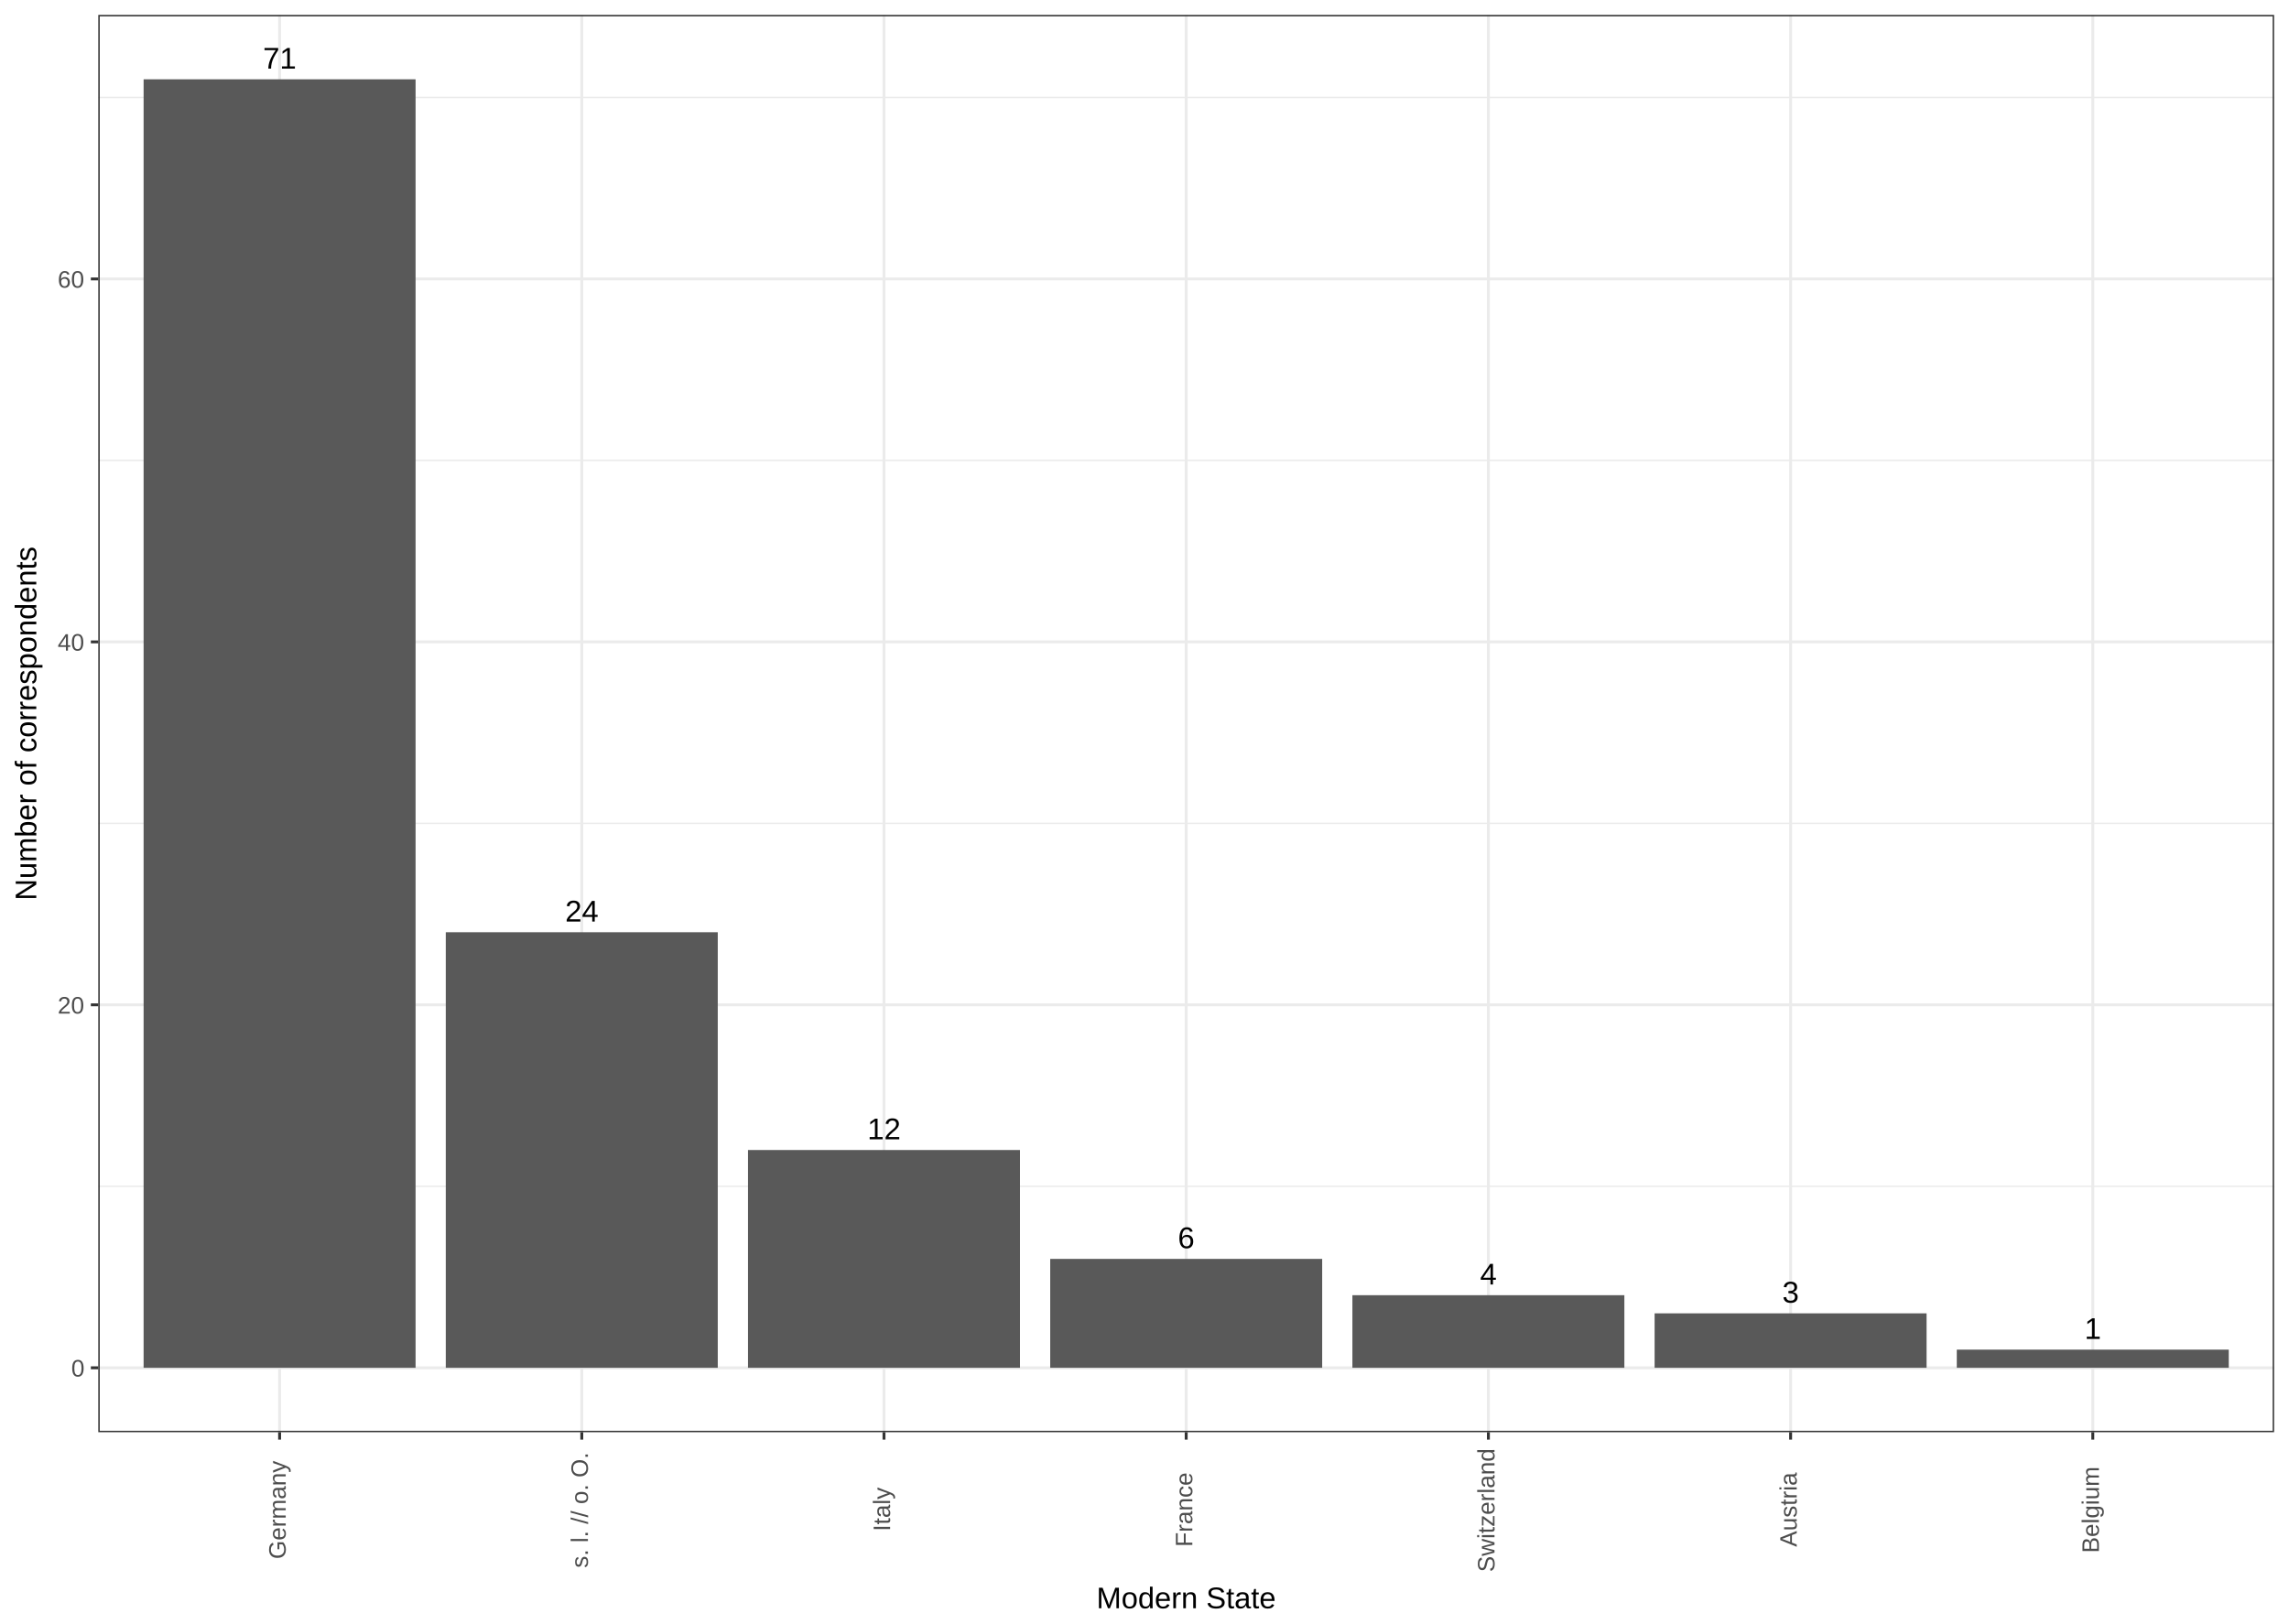
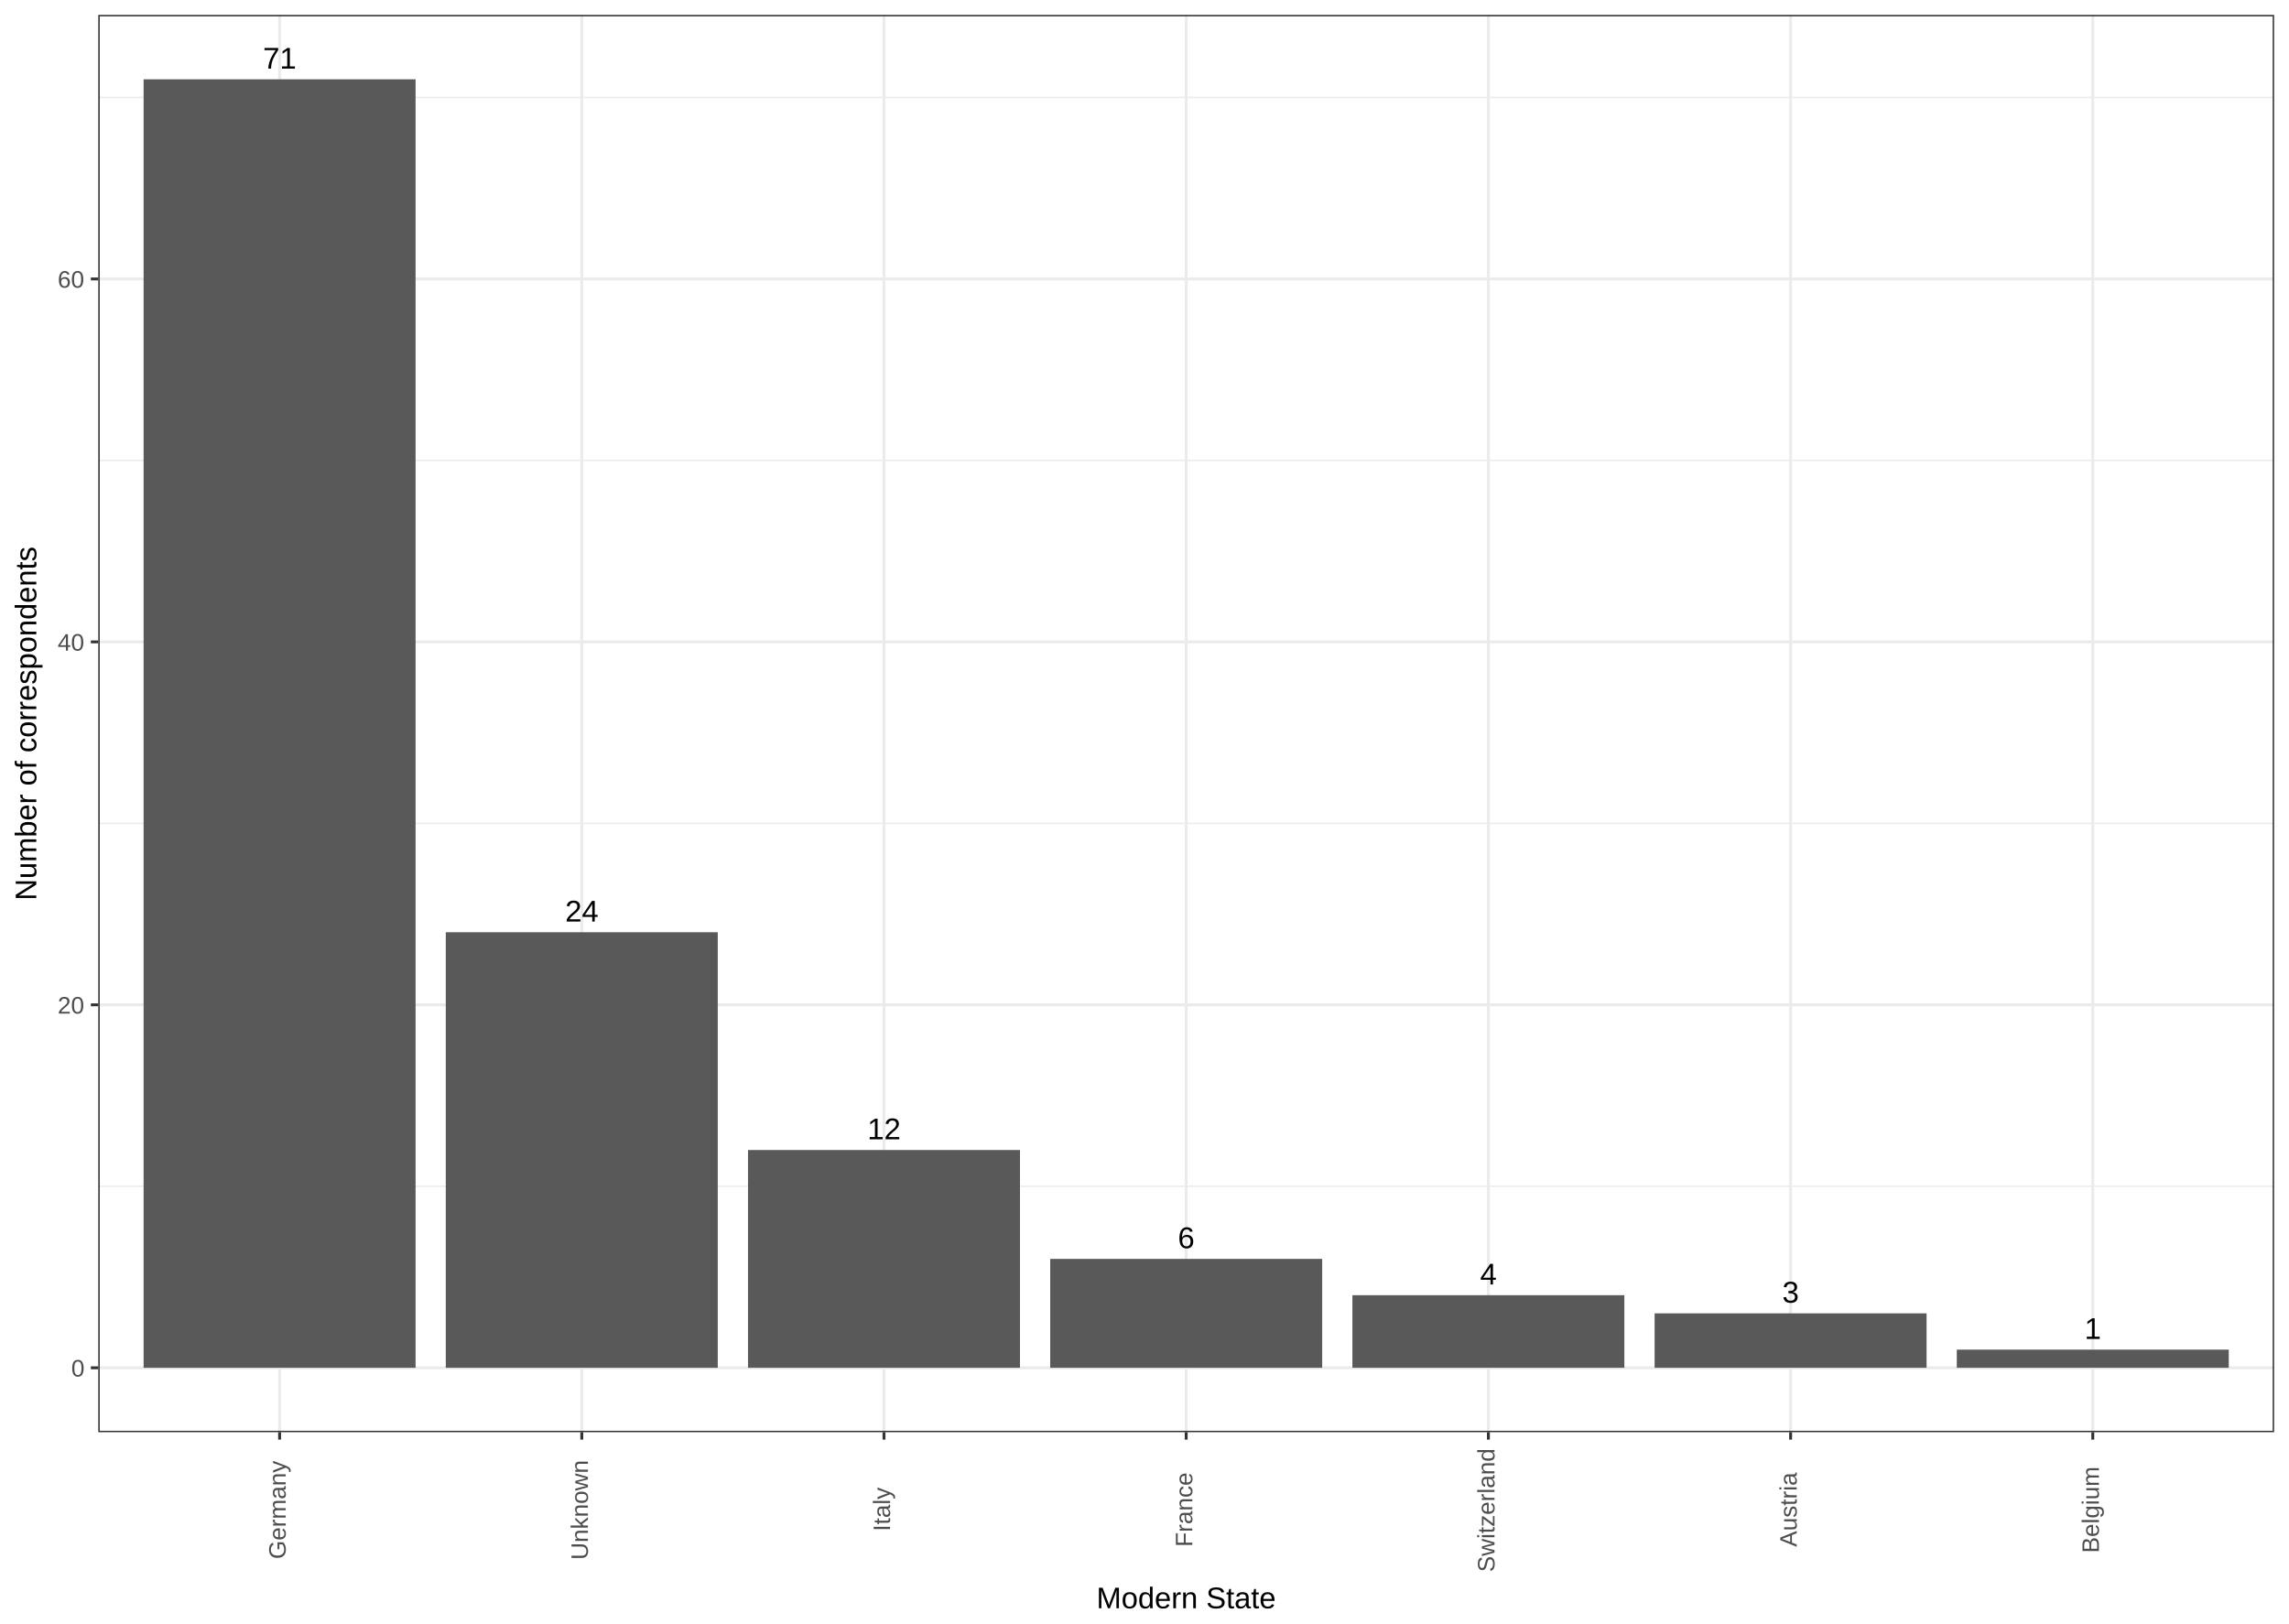
<svg xmlns="http://www.w3.org/2000/svg" viewBox="0 0 842.40 597.60">
  <defs>
    <style type="text/css">
    line, polyline, path, rect, circle {
      fill: none;
      stroke: #000000;
      stroke-linecap: round;
      stroke-linejoin: round;
      stroke-miterlimit: 10.00;
    }
  </style>
  </defs>
  <rect width="100%" height="100%" style="stroke: none; fill: #FFFFFF;" />
  <rect x="0.00" y="-0.00" width="842.40" height="597.60" style="stroke-width: 1.07; stroke: #FFFFFF; fill: #FFFFFF;" />
  <defs>
    <clipPath id="cpMzYuMTY2OHw4MzYuOTIxfDUyNy4xNzN8NS40Nzk0NQ==">
      <rect x="36.17" y="5.48" width="800.75" height="521.69" />
    </clipPath>
  </defs>
  <rect x="36.17" y="5.48" width="800.75" height="521.69" style="stroke-width: 1.07; stroke: none; fill: #FFFFFF;" clip-path="url(#cpMzYuMTY2OHw4MzYuOTIxfDUyNy4xNzN8NS40Nzk0NQ==)" />
  <polyline points="36.17,436.66 836.92,436.66 " style="stroke-width: 0.53; stroke: #EBEBEB; stroke-linecap: butt;" clip-path="url(#cpMzYuMTY2OHw4MzYuOTIxfDUyNy4xNzN8NS40Nzk0NQ==)" />
  <polyline points="36.17,303.07 836.92,303.07 " style="stroke-width: 0.53; stroke: #EBEBEB; stroke-linecap: butt;" clip-path="url(#cpMzYuMTY2OHw4MzYuOTIxfDUyNy4xNzN8NS40Nzk0NQ==)" />
  <polyline points="36.17,169.47 836.92,169.47 " style="stroke-width: 0.53; stroke: #EBEBEB; stroke-linecap: butt;" clip-path="url(#cpMzYuMTY2OHw4MzYuOTIxfDUyNy4xNzN8NS40Nzk0NQ==)" />
  <polyline points="36.17,35.87 836.92,35.87 " style="stroke-width: 0.53; stroke: #EBEBEB; stroke-linecap: butt;" clip-path="url(#cpMzYuMTY2OHw4MzYuOTIxfDUyNy4xNzN8NS40Nzk0NQ==)" />
  <polyline points="36.17,503.46 836.92,503.46 " style="stroke-width: 1.07; stroke: #EBEBEB; stroke-linecap: butt;" clip-path="url(#cpMzYuMTY2OHw4MzYuOTIxfDUyNy4xNzN8NS40Nzk0NQ==)" />
  <polyline points="36.17,369.86 836.92,369.86 " style="stroke-width: 1.07; stroke: #EBEBEB; stroke-linecap: butt;" clip-path="url(#cpMzYuMTY2OHw4MzYuOTIxfDUyNy4xNzN8NS40Nzk0NQ==)" />
  <polyline points="36.17,236.27 836.92,236.27 " style="stroke-width: 1.07; stroke: #EBEBEB; stroke-linecap: butt;" clip-path="url(#cpMzYuMTY2OHw4MzYuOTIxfDUyNy4xNzN8NS40Nzk0NQ==)" />
  <polyline points="36.17,102.67 836.92,102.67 " style="stroke-width: 1.07; stroke: #EBEBEB; stroke-linecap: butt;" clip-path="url(#cpMzYuMTY2OHw4MzYuOTIxfDUyNy4xNzN8NS40Nzk0NQ==)" />
  <polyline points="102.90,527.17 102.90,5.48 " style="stroke-width: 1.07; stroke: #EBEBEB; stroke-linecap: butt;" clip-path="url(#cpMzYuMTY2OHw4MzYuOTIxfDUyNy4xNzN8NS40Nzk0NQ==)" />
  <polyline points="214.11,527.17 214.11,5.48 " style="stroke-width: 1.07; stroke: #EBEBEB; stroke-linecap: butt;" clip-path="url(#cpMzYuMTY2OHw4MzYuOTIxfDUyNy4xNzN8NS40Nzk0NQ==)" />
  <polyline points="325.33,527.17 325.33,5.48 " style="stroke-width: 1.07; stroke: #EBEBEB; stroke-linecap: butt;" clip-path="url(#cpMzYuMTY2OHw4MzYuOTIxfDUyNy4xNzN8NS40Nzk0NQ==)" />
  <polyline points="436.54,527.17 436.54,5.48 " style="stroke-width: 1.07; stroke: #EBEBEB; stroke-linecap: butt;" clip-path="url(#cpMzYuMTY2OHw4MzYuOTIxfDUyNy4xNzN8NS40Nzk0NQ==)" />
  <polyline points="547.76,527.17 547.76,5.48 " style="stroke-width: 1.07; stroke: #EBEBEB; stroke-linecap: butt;" clip-path="url(#cpMzYuMTY2OHw4MzYuOTIxfDUyNy4xNzN8NS40Nzk0NQ==)" />
  <polyline points="658.98,527.17 658.98,5.48 " style="stroke-width: 1.07; stroke: #EBEBEB; stroke-linecap: butt;" clip-path="url(#cpMzYuMTY2OHw4MzYuOTIxfDUyNy4xNzN8NS40Nzk0NQ==)" />
  <polyline points="770.19,527.17 770.19,5.48 " style="stroke-width: 1.07; stroke: #EBEBEB; stroke-linecap: butt;" clip-path="url(#cpMzYuMTY2OHw4MzYuOTIxfDUyNy4xNzN8NS40Nzk0NQ==)" />
  <rect x="52.85" y="29.19" width="100.09" height="474.27" style="stroke-width: 1.07; stroke: none; stroke-linecap: butt; fill: #595959;" clip-path="url(#cpMzYuMTY2OHw4MzYuOTIxfDUyNy4xNzN8NS40Nzk0NQ==)" />
  <rect x="164.06" y="343.14" width="100.09" height="160.32" style="stroke-width: 1.07; stroke: none; stroke-linecap: butt; fill: #595959;" clip-path="url(#cpMzYuMTY2OHw4MzYuOTIxfDUyNy4xNzN8NS40Nzk0NQ==)" />
  <rect x="275.28" y="423.30" width="100.09" height="80.16" style="stroke-width: 1.07; stroke: none; stroke-linecap: butt; fill: #595959;" clip-path="url(#cpMzYuMTY2OHw4MzYuOTIxfDUyNy4xNzN8NS40Nzk0NQ==)" />
  <rect x="386.50" y="463.38" width="100.09" height="40.08" style="stroke-width: 1.07; stroke: none; stroke-linecap: butt; fill: #595959;" clip-path="url(#cpMzYuMTY2OHw4MzYuOTIxfDUyNy4xNzN8NS40Nzk0NQ==)" />
  <rect x="497.71" y="476.74" width="100.09" height="26.72" style="stroke-width: 1.07; stroke: none; stroke-linecap: butt; fill: #595959;" clip-path="url(#cpMzYuMTY2OHw4MzYuOTIxfDUyNy4xNzN8NS40Nzk0NQ==)" />
  <rect x="608.93" y="483.42" width="100.09" height="20.04" style="stroke-width: 1.07; stroke: none; stroke-linecap: butt; fill: #595959;" clip-path="url(#cpMzYuMTY2OHw4MzYuOTIxfDUyNy4xNzN8NS40Nzk0NQ==)" />
  <rect x="720.14" y="496.78" width="100.09" height="6.68" style="stroke-width: 1.07; stroke: none; stroke-linecap: butt; fill: #595959;" clip-path="url(#cpMzYuMTY2OHw4MzYuOTIxfDUyNy4xNzN8NS40Nzk0NQ==)" />
  <g clip-path="url(#cpMzYuMTY2OHw4MzYuOTIxfDUyNy4xNzN8NS40Nzk0NQ==)">
    <text x="96.78" y="25.26" style="font-size: 11.04px; font-family: Arial;" textLength="12.24px" lengthAdjust="spacingAndGlyphs">71</text>
  </g>
  <g clip-path="url(#cpMzYuMTY2OHw4MzYuOTIxfDUyNy4xNzN8NS40Nzk0NQ==)">
    <text x="207.99" y="339.21" style="font-size: 11.04px; font-family: Arial;" textLength="12.24px" lengthAdjust="spacingAndGlyphs">24</text>
  </g>
  <g clip-path="url(#cpMzYuMTY2OHw4MzYuOTIxfDUyNy4xNzN8NS40Nzk0NQ==)">
    <text x="319.21" y="419.36" style="font-size: 11.04px; font-family: Arial;" textLength="12.24px" lengthAdjust="spacingAndGlyphs">12</text>
  </g>
  <g clip-path="url(#cpMzYuMTY2OHw4MzYuOTIxfDUyNy4xNzN8NS40Nzk0NQ==)">
    <text x="433.48" y="459.44" style="font-size: 11.04px; font-family: Arial;" textLength="6.12px" lengthAdjust="spacingAndGlyphs">6</text>
  </g>
  <g clip-path="url(#cpMzYuMTY2OHw4MzYuOTIxfDUyNy4xNzN8NS40Nzk0NQ==)">
    <text x="544.70" y="472.80" style="font-size: 11.04px; font-family: Arial;" textLength="6.12px" lengthAdjust="spacingAndGlyphs">4</text>
  </g>
  <g clip-path="url(#cpMzYuMTY2OHw4MzYuOTIxfDUyNy4xNzN8NS40Nzk0NQ==)">
    <text x="655.92" y="479.48" style="font-size: 11.04px; font-family: Arial;" textLength="6.12px" lengthAdjust="spacingAndGlyphs">3</text>
  </g>
  <g clip-path="url(#cpMzYuMTY2OHw4MzYuOTIxfDUyNy4xNzN8NS40Nzk0NQ==)">
    <text x="767.13" y="492.84" style="font-size: 11.04px; font-family: Arial;" textLength="6.12px" lengthAdjust="spacingAndGlyphs">1</text>
  </g>
  <rect x="36.17" y="5.48" width="800.75" height="521.69" style="stroke-width: 1.07; stroke: #333333;" clip-path="url(#cpMzYuMTY2OHw4MzYuOTIxfDUyNy4xNzN8NS40Nzk0NQ==)" />
  <defs>
    <clipPath id="cpMHw4NDIuNHw1OTcuNnww">
      <rect x="0.00" y="0.00" width="842.40" height="597.60" />
    </clipPath>
  </defs>
  <g clip-path="url(#cpMHw4NDIuNHw1OTcuNnww)">
    <text x="26.23" y="506.68" style="font-size: 8.80px; fill: #4D4D4D; font-family: Arial;" textLength="5.01px" lengthAdjust="spacingAndGlyphs">0</text>
  </g>
  <g clip-path="url(#cpMHw4NDIuNHw1OTcuNnww)">
    <text x="21.22" y="373.08" style="font-size: 8.80px; fill: #4D4D4D; font-family: Arial;" textLength="10.01px" lengthAdjust="spacingAndGlyphs">20</text>
  </g>
  <g clip-path="url(#cpMHw4NDIuNHw1OTcuNnww)">
    <text x="21.22" y="239.49" style="font-size: 8.80px; fill: #4D4D4D; font-family: Arial;" textLength="10.01px" lengthAdjust="spacingAndGlyphs">40</text>
  </g>
  <g clip-path="url(#cpMHw4NDIuNHw1OTcuNnww)">
    <text x="21.22" y="105.89" style="font-size: 8.80px; fill: #4D4D4D; font-family: Arial;" textLength="10.01px" lengthAdjust="spacingAndGlyphs">60</text>
  </g>
  <polyline points="33.43,503.46 36.17,503.46 " style="stroke-width: 1.07; stroke: #333333; stroke-linecap: butt;" clip-path="url(#cpMHw4NDIuNHw1OTcuNnww)" />
  <polyline points="33.43,369.86 36.17,369.86 " style="stroke-width: 1.07; stroke: #333333; stroke-linecap: butt;" clip-path="url(#cpMHw4NDIuNHw1OTcuNnww)" />
  <polyline points="33.43,236.27 36.17,236.27 " style="stroke-width: 1.07; stroke: #333333; stroke-linecap: butt;" clip-path="url(#cpMHw4NDIuNHw1OTcuNnww)" />
  <polyline points="33.43,102.67 36.17,102.67 " style="stroke-width: 1.07; stroke: #333333; stroke-linecap: butt;" clip-path="url(#cpMHw4NDIuNHw1OTcuNnww)" />
  <polyline points="102.90,529.91 102.90,527.17 " style="stroke-width: 1.07; stroke: #333333; stroke-linecap: butt;" clip-path="url(#cpMHw4NDIuNHw1OTcuNnww)" />
  <polyline points="214.11,529.91 214.11,527.17 " style="stroke-width: 1.07; stroke: #333333; stroke-linecap: butt;" clip-path="url(#cpMHw4NDIuNHw1OTcuNnww)" />
  <polyline points="325.33,529.91 325.33,527.17 " style="stroke-width: 1.07; stroke: #333333; stroke-linecap: butt;" clip-path="url(#cpMHw4NDIuNHw1OTcuNnww)" />
  <polyline points="436.54,529.91 436.54,527.17 " style="stroke-width: 1.07; stroke: #333333; stroke-linecap: butt;" clip-path="url(#cpMHw4NDIuNHw1OTcuNnww)" />
  <polyline points="547.76,529.91 547.76,527.17 " style="stroke-width: 1.07; stroke: #333333; stroke-linecap: butt;" clip-path="url(#cpMHw4NDIuNHw1OTcuNnww)" />
  <polyline points="658.98,529.91 658.98,527.17 " style="stroke-width: 1.07; stroke: #333333; stroke-linecap: butt;" clip-path="url(#cpMHw4NDIuNHw1OTcuNnww)" />
  <polyline points="770.19,529.91 770.19,527.17 " style="stroke-width: 1.07; stroke: #333333; stroke-linecap: butt;" clip-path="url(#cpMHw4NDIuNHw1OTcuNnww)" />
  <g clip-path="url(#cpMHw4NDIuNHw1OTcuNnww)">
    <text transform="translate(105.15,573.87) rotate(-90)" style="font-size: 8.80px; fill: #4D4D4D; font-family: Arial;" textLength="37.01px" lengthAdjust="spacingAndGlyphs">Germany</text>
  </g>
  <g clip-path="url(#cpMHw4NDIuNHw1OTcuNnww)">
-     <text transform="translate(216.37,577.12) rotate(-90)" style="font-size: 8.80px; fill: #4D4D4D; font-family: Arial;" textLength="43.51px" lengthAdjust="spacingAndGlyphs">s. l. // o. O.</text>
+     <text transform="translate(216.37,574.13) rotate(-90)" style="font-size: 8.80px; fill: #4D4D4D; font-family: Arial;" textLength="37.52px" lengthAdjust="spacingAndGlyphs">Unknown</text>
  </g>
  <g clip-path="url(#cpMHw4NDIuNHw1OTcuNnww)">
    <text transform="translate(327.58,563.62) rotate(-90)" style="font-size: 8.80px; fill: #4D4D4D; font-family: Arial;" textLength="16.51px" lengthAdjust="spacingAndGlyphs">Italy</text>
  </g>
  <g clip-path="url(#cpMHw4NDIuNHw1OTcuNnww)">
    <text transform="translate(438.80,569.37) rotate(-90)" style="font-size: 8.80px; fill: #4D4D4D; font-family: Arial;" textLength="28.01px" lengthAdjust="spacingAndGlyphs">France</text>
  </g>
  <g clip-path="url(#cpMHw4NDIuNHw1OTcuNnww)">
    <text transform="translate(550.01,578.63) rotate(-90)" style="font-size: 8.80px; fill: #4D4D4D; font-family: Arial;" textLength="46.52px" lengthAdjust="spacingAndGlyphs">Switzerland</text>
  </g>
  <g clip-path="url(#cpMHw4NDIuNHw1OTcuNnww)">
    <text transform="translate(661.23,569.37) rotate(-90)" style="font-size: 8.80px; fill: #4D4D4D; font-family: Arial;" textLength="28.01px" lengthAdjust="spacingAndGlyphs">Austria</text>
  </g>
  <g clip-path="url(#cpMHw4NDIuNHw1OTcuNnww)">
    <text transform="translate(772.44,571.62) rotate(-90)" style="font-size: 8.80px; fill: #4D4D4D; font-family: Arial;" textLength="32.52px" lengthAdjust="spacingAndGlyphs">Belgium</text>
  </g>
  <g clip-path="url(#cpMHw4NDIuNHw1OTcuNnww)">
    <text x="403.52" y="591.98" style="font-size: 11.00px; font-family: Arial;" textLength="66.04px" lengthAdjust="spacingAndGlyphs">Modern State</text>
  </g>
  <g clip-path="url(#cpMHw4NDIuNHw1OTcuNnww)">
    <text transform="translate(13.35,331.44) rotate(-90)" style="font-size: 11.00px; font-family: Arial;" textLength="130.23px" lengthAdjust="spacingAndGlyphs">Number of correspondents</text>
  </g>
</svg>
